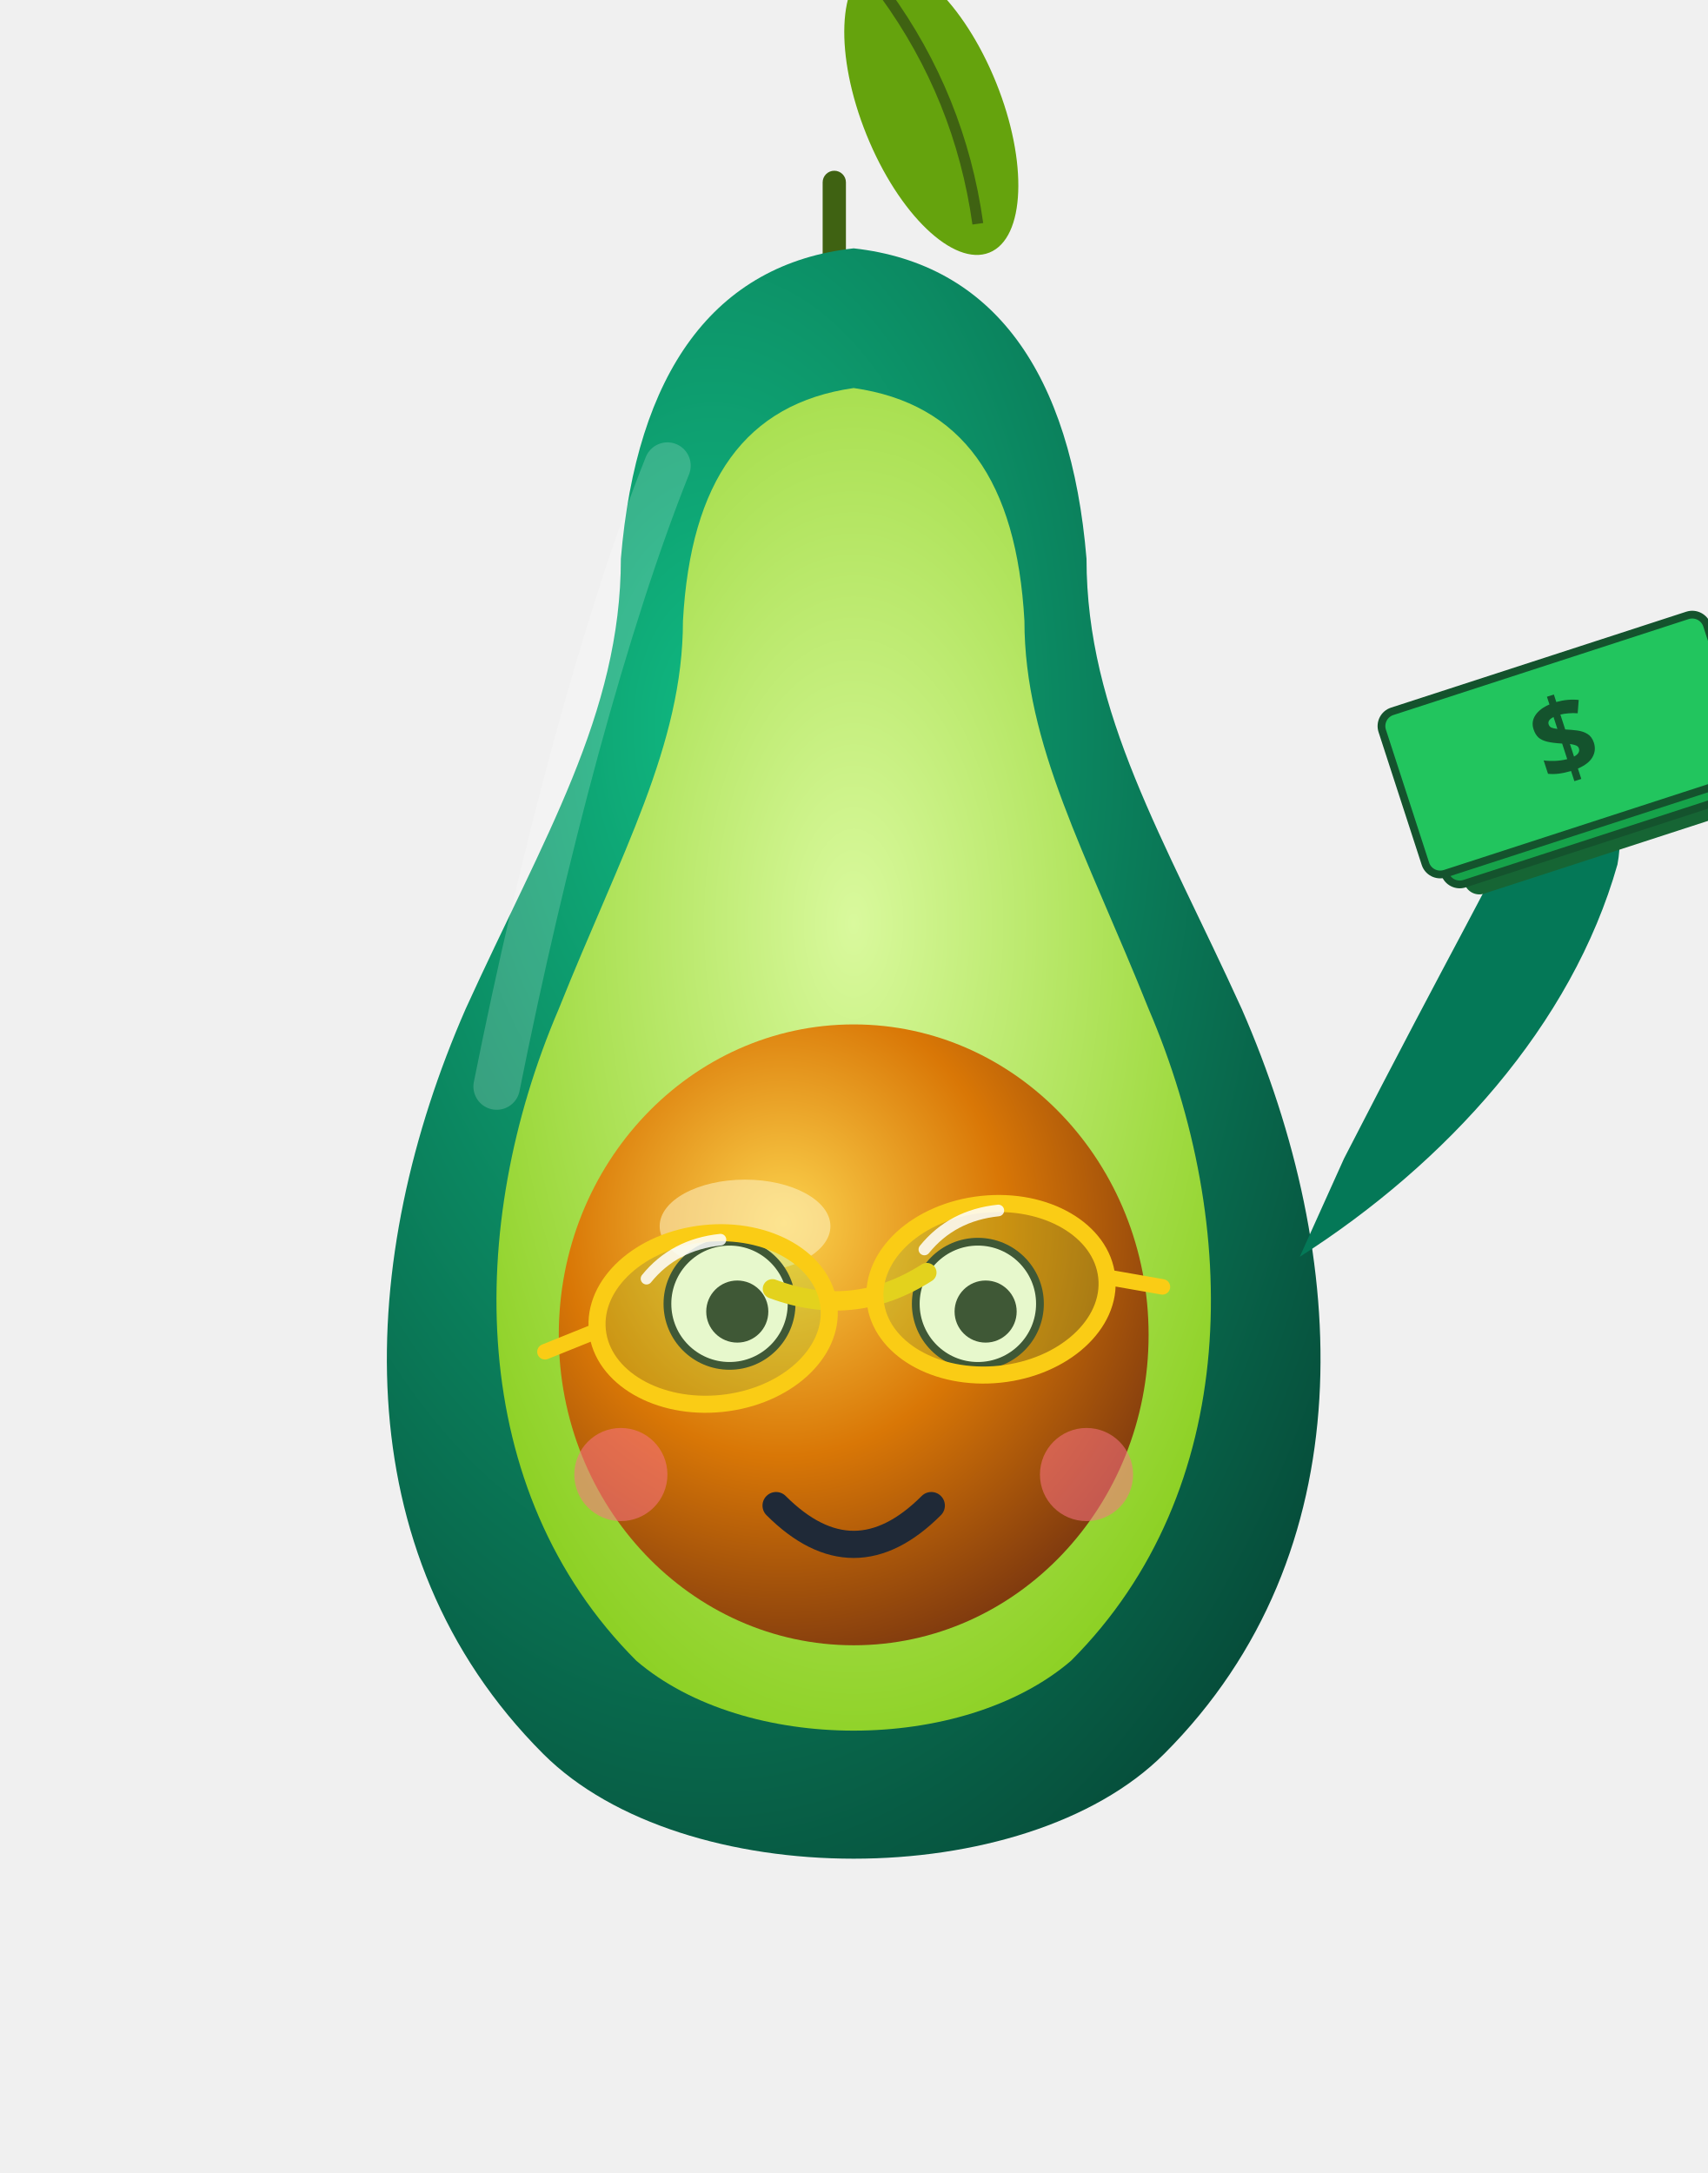
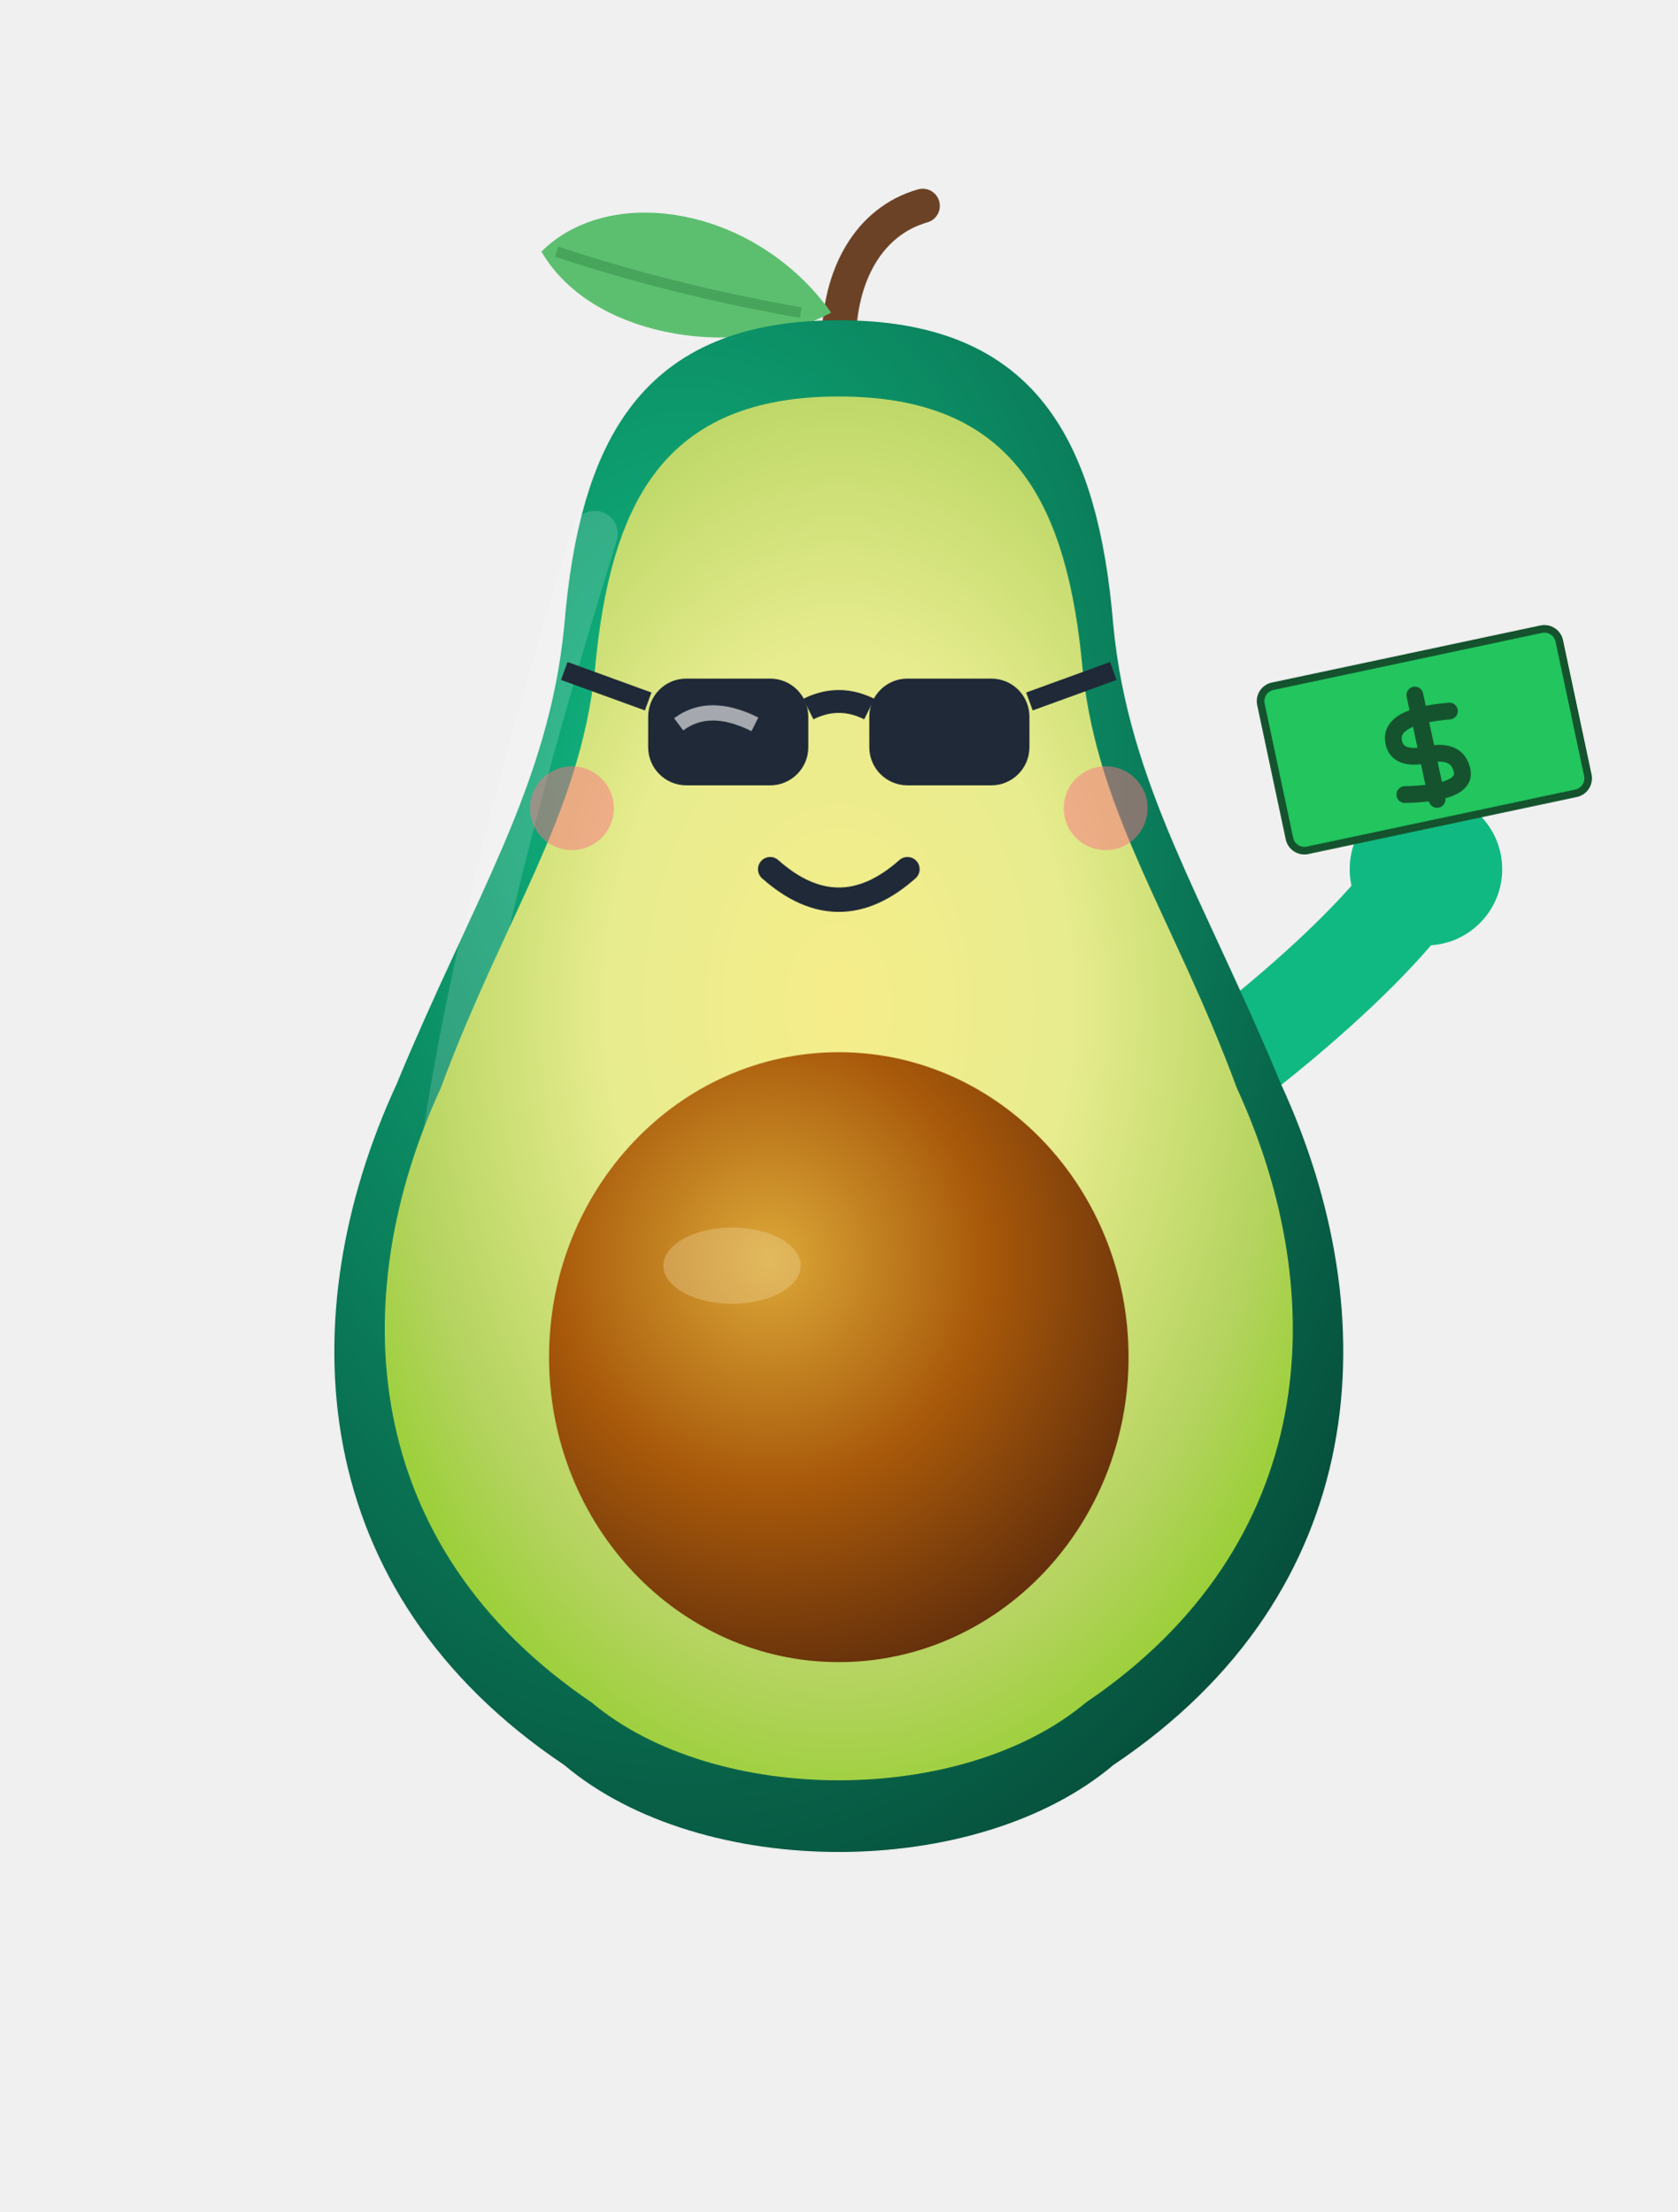
- <svg xmlns="http://www.w3.org/2000/svg" viewBox="0 0 220 280">
+ <svg xmlns="http://www.w3.org/2000/svg" viewBox="0 0 220 290" width="220" height="290">
  <defs>
-     <radialGradient id="guacBody" cx="35%" cy="30%" r="80%">
+     <radialGradient id="gb" cx="35%" cy="30%" r="80%">
      <stop offset="0%" stop-color="#10b981" />
      <stop offset="100%" stop-color="#064e3b" />
    </radialGradient>
-     <radialGradient id="guacFlesh" cx="50%" cy="40%" r="70%">
-       <stop offset="0%" stop-color="#d9f99d" />
+     <radialGradient id="gf" cx="50%" cy="44%" r="68%">
+       <stop offset="0%" stop-color="#f6ed8a" />
+       <stop offset="38%" stop-color="#e7ec8e" />
+       <stop offset="72%" stop-color="#b4d35f" />
      <stop offset="100%" stop-color="#84cc16" />
    </radialGradient>
-     <radialGradient id="guacPit" cx="38%" cy="32%" r="75%">
-       <stop offset="0%" stop-color="#fcd34d" />
-       <stop offset="50%" stop-color="#d97706" />
-       <stop offset="100%" stop-color="#78350f" />
+     <radialGradient id="gp" cx="38%" cy="34%" r="78%">
+       <stop offset="0%" stop-color="#dca838" />
+       <stop offset="48%" stop-color="#a8590a" />
+       <stop offset="100%" stop-color="#54260c" />
    </radialGradient>
  </defs>
-   <g transform="translate(120 14) rotate(-22)">
-     <ellipse cx="0" cy="0" rx="9" ry="20" fill="#65a30d" />
-     <path d="M 0 -16 Q 4 0 0 16" stroke="#3f6212" stroke-width="1.4" fill="none" />
-   </g>
-   <rect x="106" y="22" width="3" height="14" rx="1.5" fill="#3f6212" />
-   <path d="M 110 32 C 92 34, 82 48, 80 72 C 80 92, 70 108, 60 130 C 46 162, 44 200, 70 226 C 88 244, 132 244, 150 226 C 176 200, 174 162, 160 130 C 150 108, 140 92, 140 72 C 138 48, 128 34, 110 32 Z" fill="url(#guacBody)" />
-   <path d="M 86 60 C 78 80, 70 110, 64 140" stroke="white" stroke-width="6" stroke-linecap="round" fill="none" opacity="0.18" />
-   <path d="M 110 50 C 96 52, 89 62, 88 80 C 88 96, 80 110, 72 130 C 60 158, 60 192, 82 214 C 96 226, 124 226, 138 214 C 160 192, 160 158, 148 130 C 140 110, 132 96, 132 80 C 131 62, 124 52, 110 50 Z" fill="url(#guacFlesh)" />
-   <ellipse cx="110" cy="172" rx="38" ry="40" fill="url(#guacPit)" />
-   <ellipse cx="96" cy="158" rx="11" ry="6" fill="#fef3c7" opacity="0.55" />
-   <circle cx="80" cy="190" r="6" fill="#fb7185" opacity="0.55" />
-   <circle cx="140" cy="190" r="6" fill="#fb7185" opacity="0.55" />
-   <circle cx="94" cy="168" r="8" fill="white" stroke="#1f2937" stroke-width="1" />
-   <circle cx="126" cy="168" r="8" fill="white" stroke="#1f2937" stroke-width="1" />
-   <circle cx="95" cy="169" r="4" fill="#1f2937" />
-   <circle cx="127" cy="169" r="4" fill="#1f2937" />
-   <path d="M 100 194 Q 110 204, 120 194" stroke="#1f2937" stroke-width="3.5" stroke-linecap="round" fill="none" />
-   <g transform="rotate(-6 110 170)">
-     <path d="M 100 165 Q 110 170, 120 165" stroke="#facc15" stroke-width="2.5" fill="none" stroke-linecap="round" />
-     <ellipse cx="92" cy="168" rx="15" ry="11" fill="#a3e635" fill-opacity="0.25" stroke="#facc15" stroke-width="2.2" />
-     <ellipse cx="128" cy="168" rx="15" ry="11" fill="#a3e635" fill-opacity="0.25" stroke="#facc15" stroke-width="2.2" />
-     <path d="M 84 162 Q 88 158, 94 158" stroke="white" stroke-width="1.5" fill="none" stroke-linecap="round" opacity="0.85" />
-     <path d="M 120 162 Q 124 158, 130 158" stroke="white" stroke-width="1.5" fill="none" stroke-linecap="round" opacity="0.85" />
-     <line x1="143" y1="168" x2="150" y2="170" stroke="#facc15" stroke-width="2" stroke-linecap="round" />
-     <line x1="77" y1="168" x2="70" y2="170" stroke="#facc15" stroke-width="2" stroke-linecap="round" />
-     <path d="M 168 168 C 188 158, 206 142, 214 122 C 217 112, 209 106, 204 112 C 198 122, 192 130, 175 156 Z" fill="#047857" />
-     <g transform="translate(214 110) rotate(-12)">
-       <rect x="-22" y="-12" width="44" height="22" rx="2" fill="#166534" />
-       <rect x="-24" y="-14" width="44" height="22" rx="2" fill="#16a34a" stroke="#14532d" stroke-width="1" />
-       <rect x="-26" y="-16" width="44" height="22" rx="2" fill="#22c55e" stroke="#14532d" stroke-width="1" />
-       <text x="-4" y="-1" font-size="14" font-weight="900" font-family="sans-serif" fill="#14532d" text-anchor="middle">$</text>
+   <path d="M 146 150 C 162 140, 181 124, 187 114" stroke="#10b981" stroke-width="13" fill="none" stroke-linecap="round" />
+   <circle cx="187" cy="114" r="10" fill="#10b981" />
+   <g transform="translate(187 98) rotate(-12)">
+     <rect x="-20" y="-12" width="40" height="22" rx="2" fill="#22c55e" stroke="#14532d" stroke-width="1" />
+     <g stroke="#14532d" stroke-width="2.2" fill="none" stroke-linecap="round">
+       <line x1="0" y1="-7" x2="0" y2="7" />
+       <path d="M 4 -4 Q -4 -5 -4 -1.5 Q -4 1 0 1 Q 4 1 4 4 Q 4 7 -4 5.5" />
    </g>
  </g>
+   <path d="M 110 45 C 110 36, 114 29, 121 27" stroke="#6b4226" stroke-width="4.5" fill="none" stroke-linecap="round" />
+   <path d="M 109 41 C 99 27, 80 24, 71 33 C 78 45, 98 47, 109 41 Z" fill="#5cbf6f" />
+   <path d="M 105 41 Q 88 38, 73 33" stroke="#3f9a52" stroke-width="1.4" fill="none" opacity="0.7" />
+   <path d="M 110 42 C 84 42, 76 58, 74 82 C 72 103, 62 118, 52 142.2 C 38 172.6, 40 208.7, 74 231.5 C 92 246.7, 128 246.7, 146 231.5 C 180 208.7, 182 172.6, 168 142.2 C 158 118, 148 103, 146 82 C 144 58, 136 42, 110 42 Z" fill="url(#gb)" />
+   <path d="M 78 70 C 70 96, 62 124, 58 152" stroke="white" stroke-width="6" stroke-linecap="round" fill="none" opacity="0.16" />
+   <path d="M 110 52 C 87 52, 80 66, 78 88 C 76 107, 66 120.5, 57.8 142.7 C 45.2 170.1, 47 202.6, 77.6 223.3 C 93.8 236.9, 126.2 236.9, 142.4 223.3 C 173 202.6, 174.8 170.1, 162.2 142.7 C 154 120.5, 144 107, 142 88 C 140 66, 133 52, 110 52 Z" fill="url(#gf)" />
+   <ellipse cx="110" cy="178" rx="38" ry="40" fill="url(#gp)" />
+   <ellipse cx="96" cy="166" rx="9" ry="5" fill="#f3e0ad" opacity="0.32" />
+   <circle cx="75" cy="106" r="5.5" fill="#fb7185" opacity="0.5" />
+   <circle cx="145" cy="106" r="5.5" fill="#fb7185" opacity="0.5" />
+   <rect x="85" y="89" width="21" height="14" rx="5" fill="#1f2937" />
+   <rect x="114" y="89" width="21" height="14" rx="5" fill="#1f2937" />
+   <path d="M 106 93 Q 110 91 114 93" stroke="#1f2937" stroke-width="3" fill="none" />
+   <path d="M 85 92 L 74 88" stroke="#1f2937" stroke-width="2.5" />
+   <path d="M 135 92 L 146 88" stroke="#1f2937" stroke-width="2.5" />
+   <path d="M 89 95 Q 93 92 99 95" stroke="#fff" stroke-width="2" fill="none" opacity="0.6" />
+   <path d="M 101 114 Q 110 122 119 114" stroke="#1f2937" stroke-width="3.2" fill="none" stroke-linecap="round" />
</svg>
